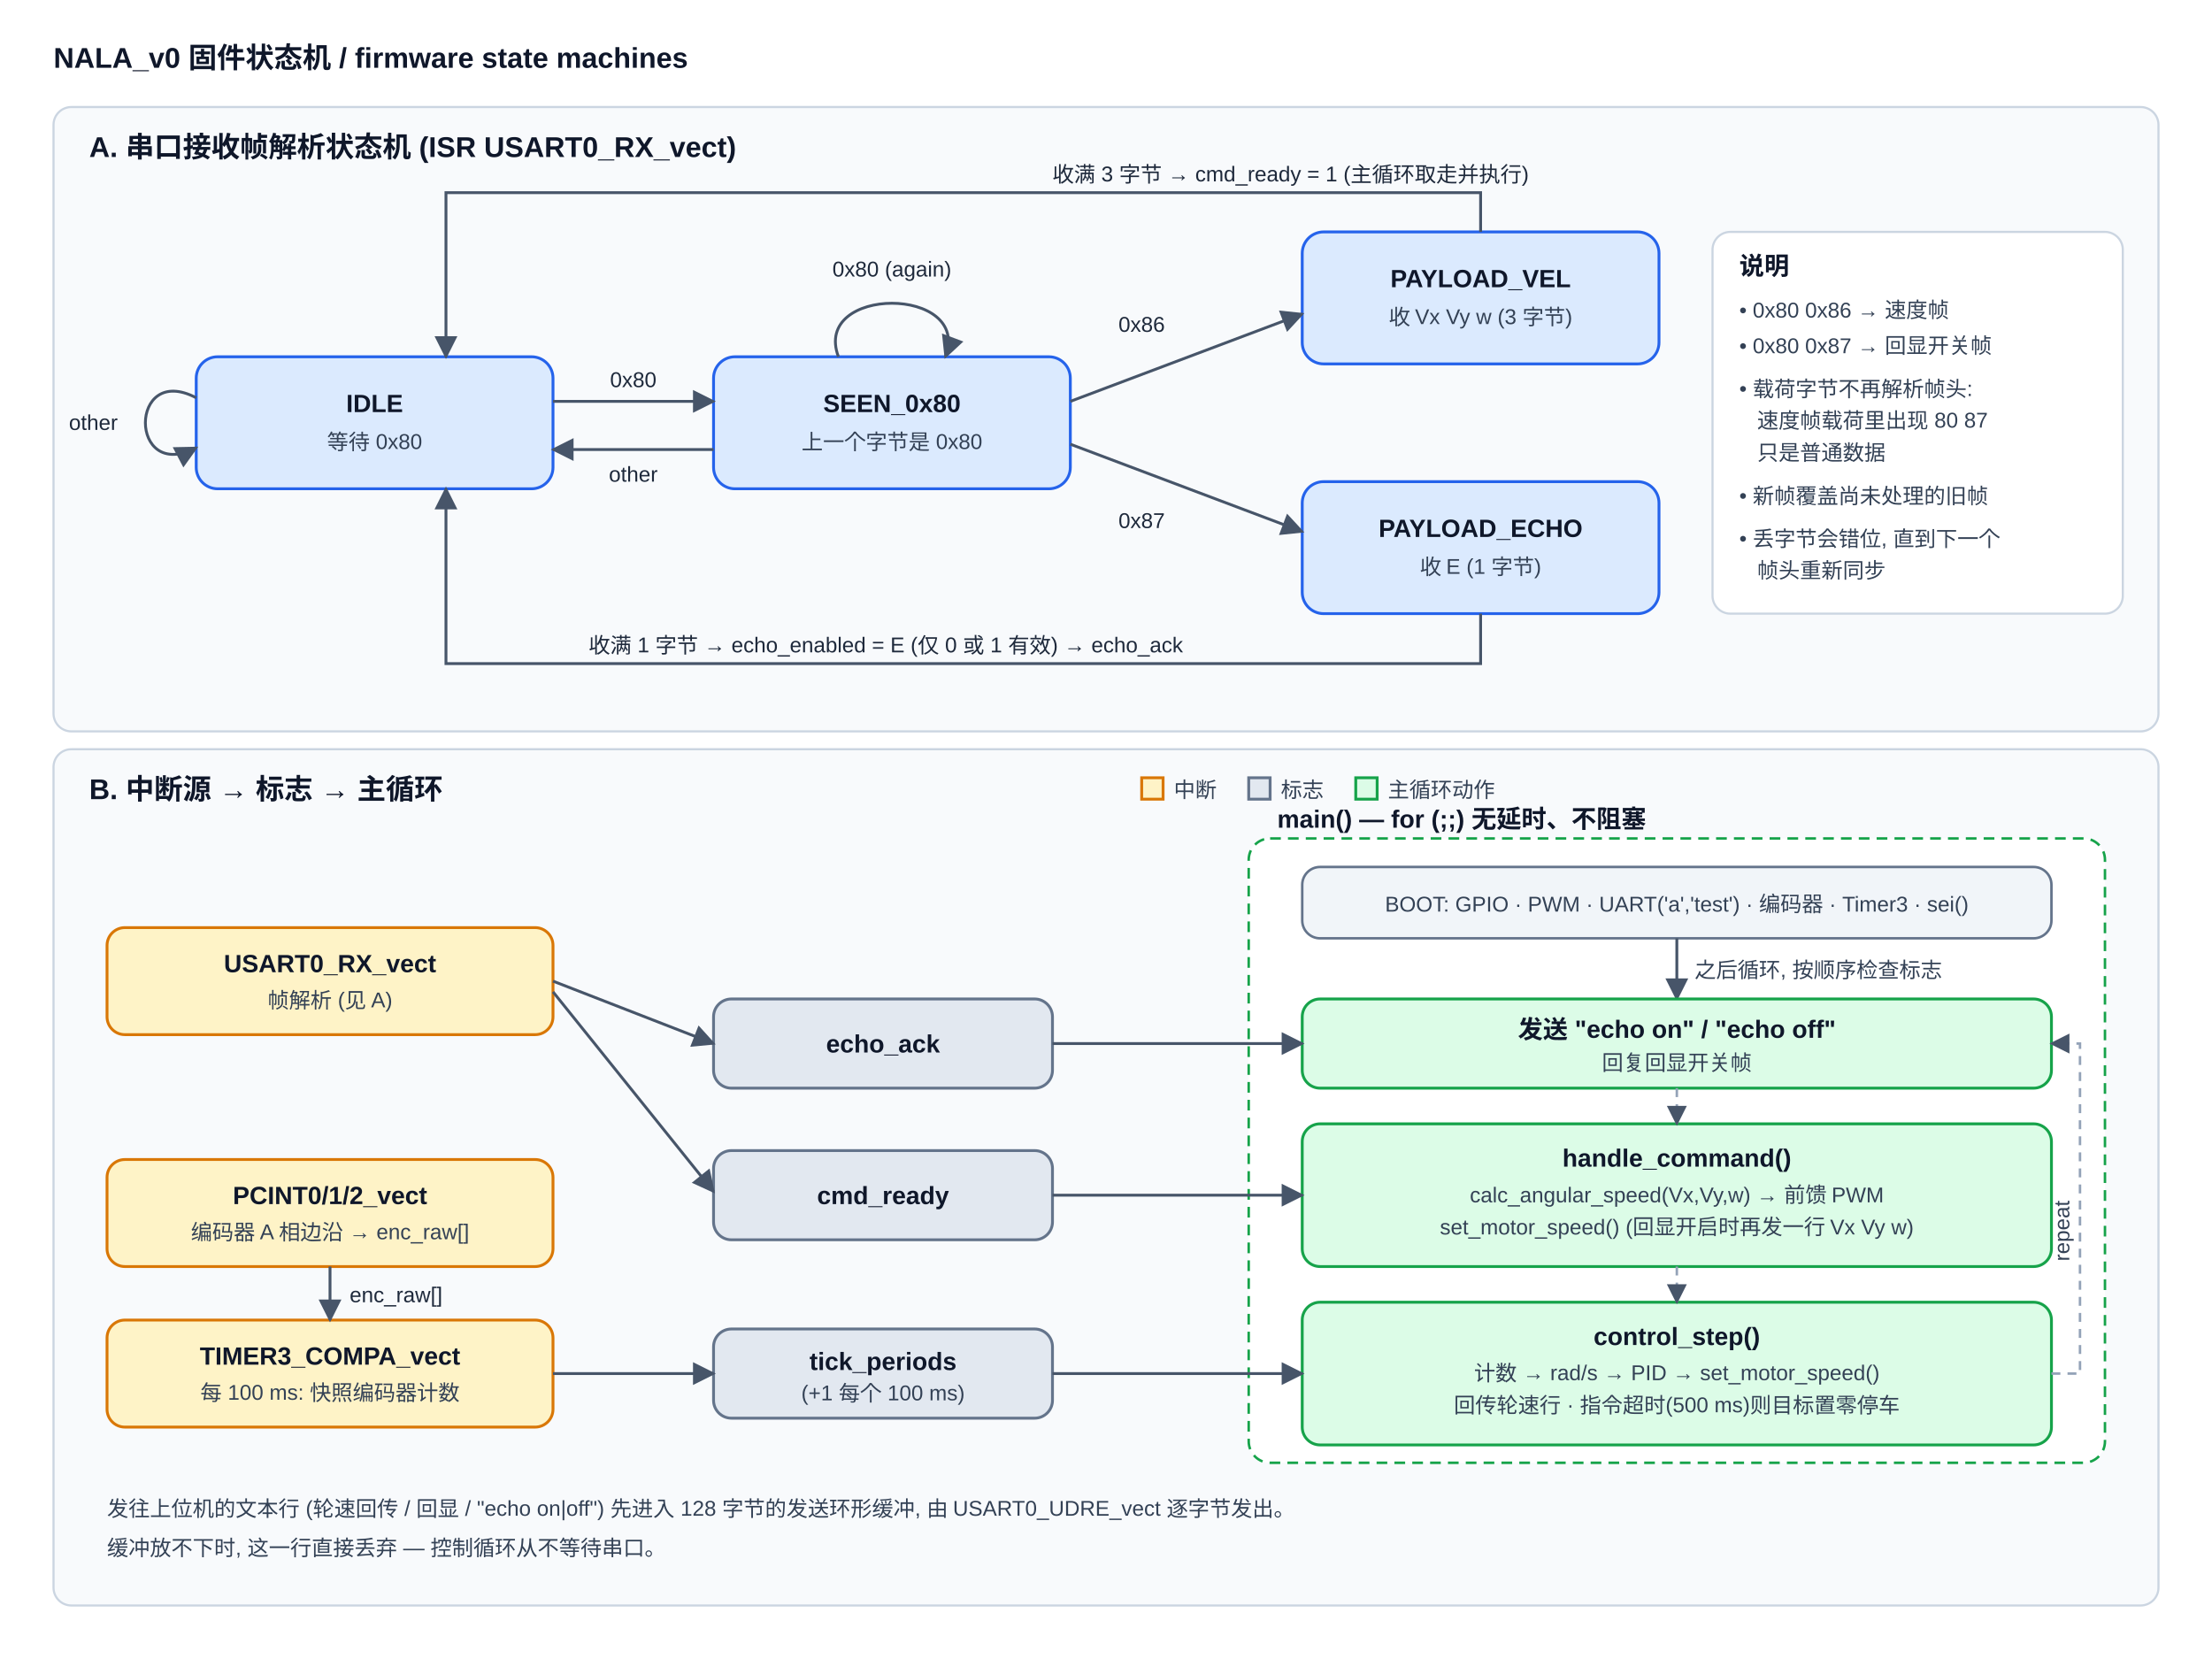
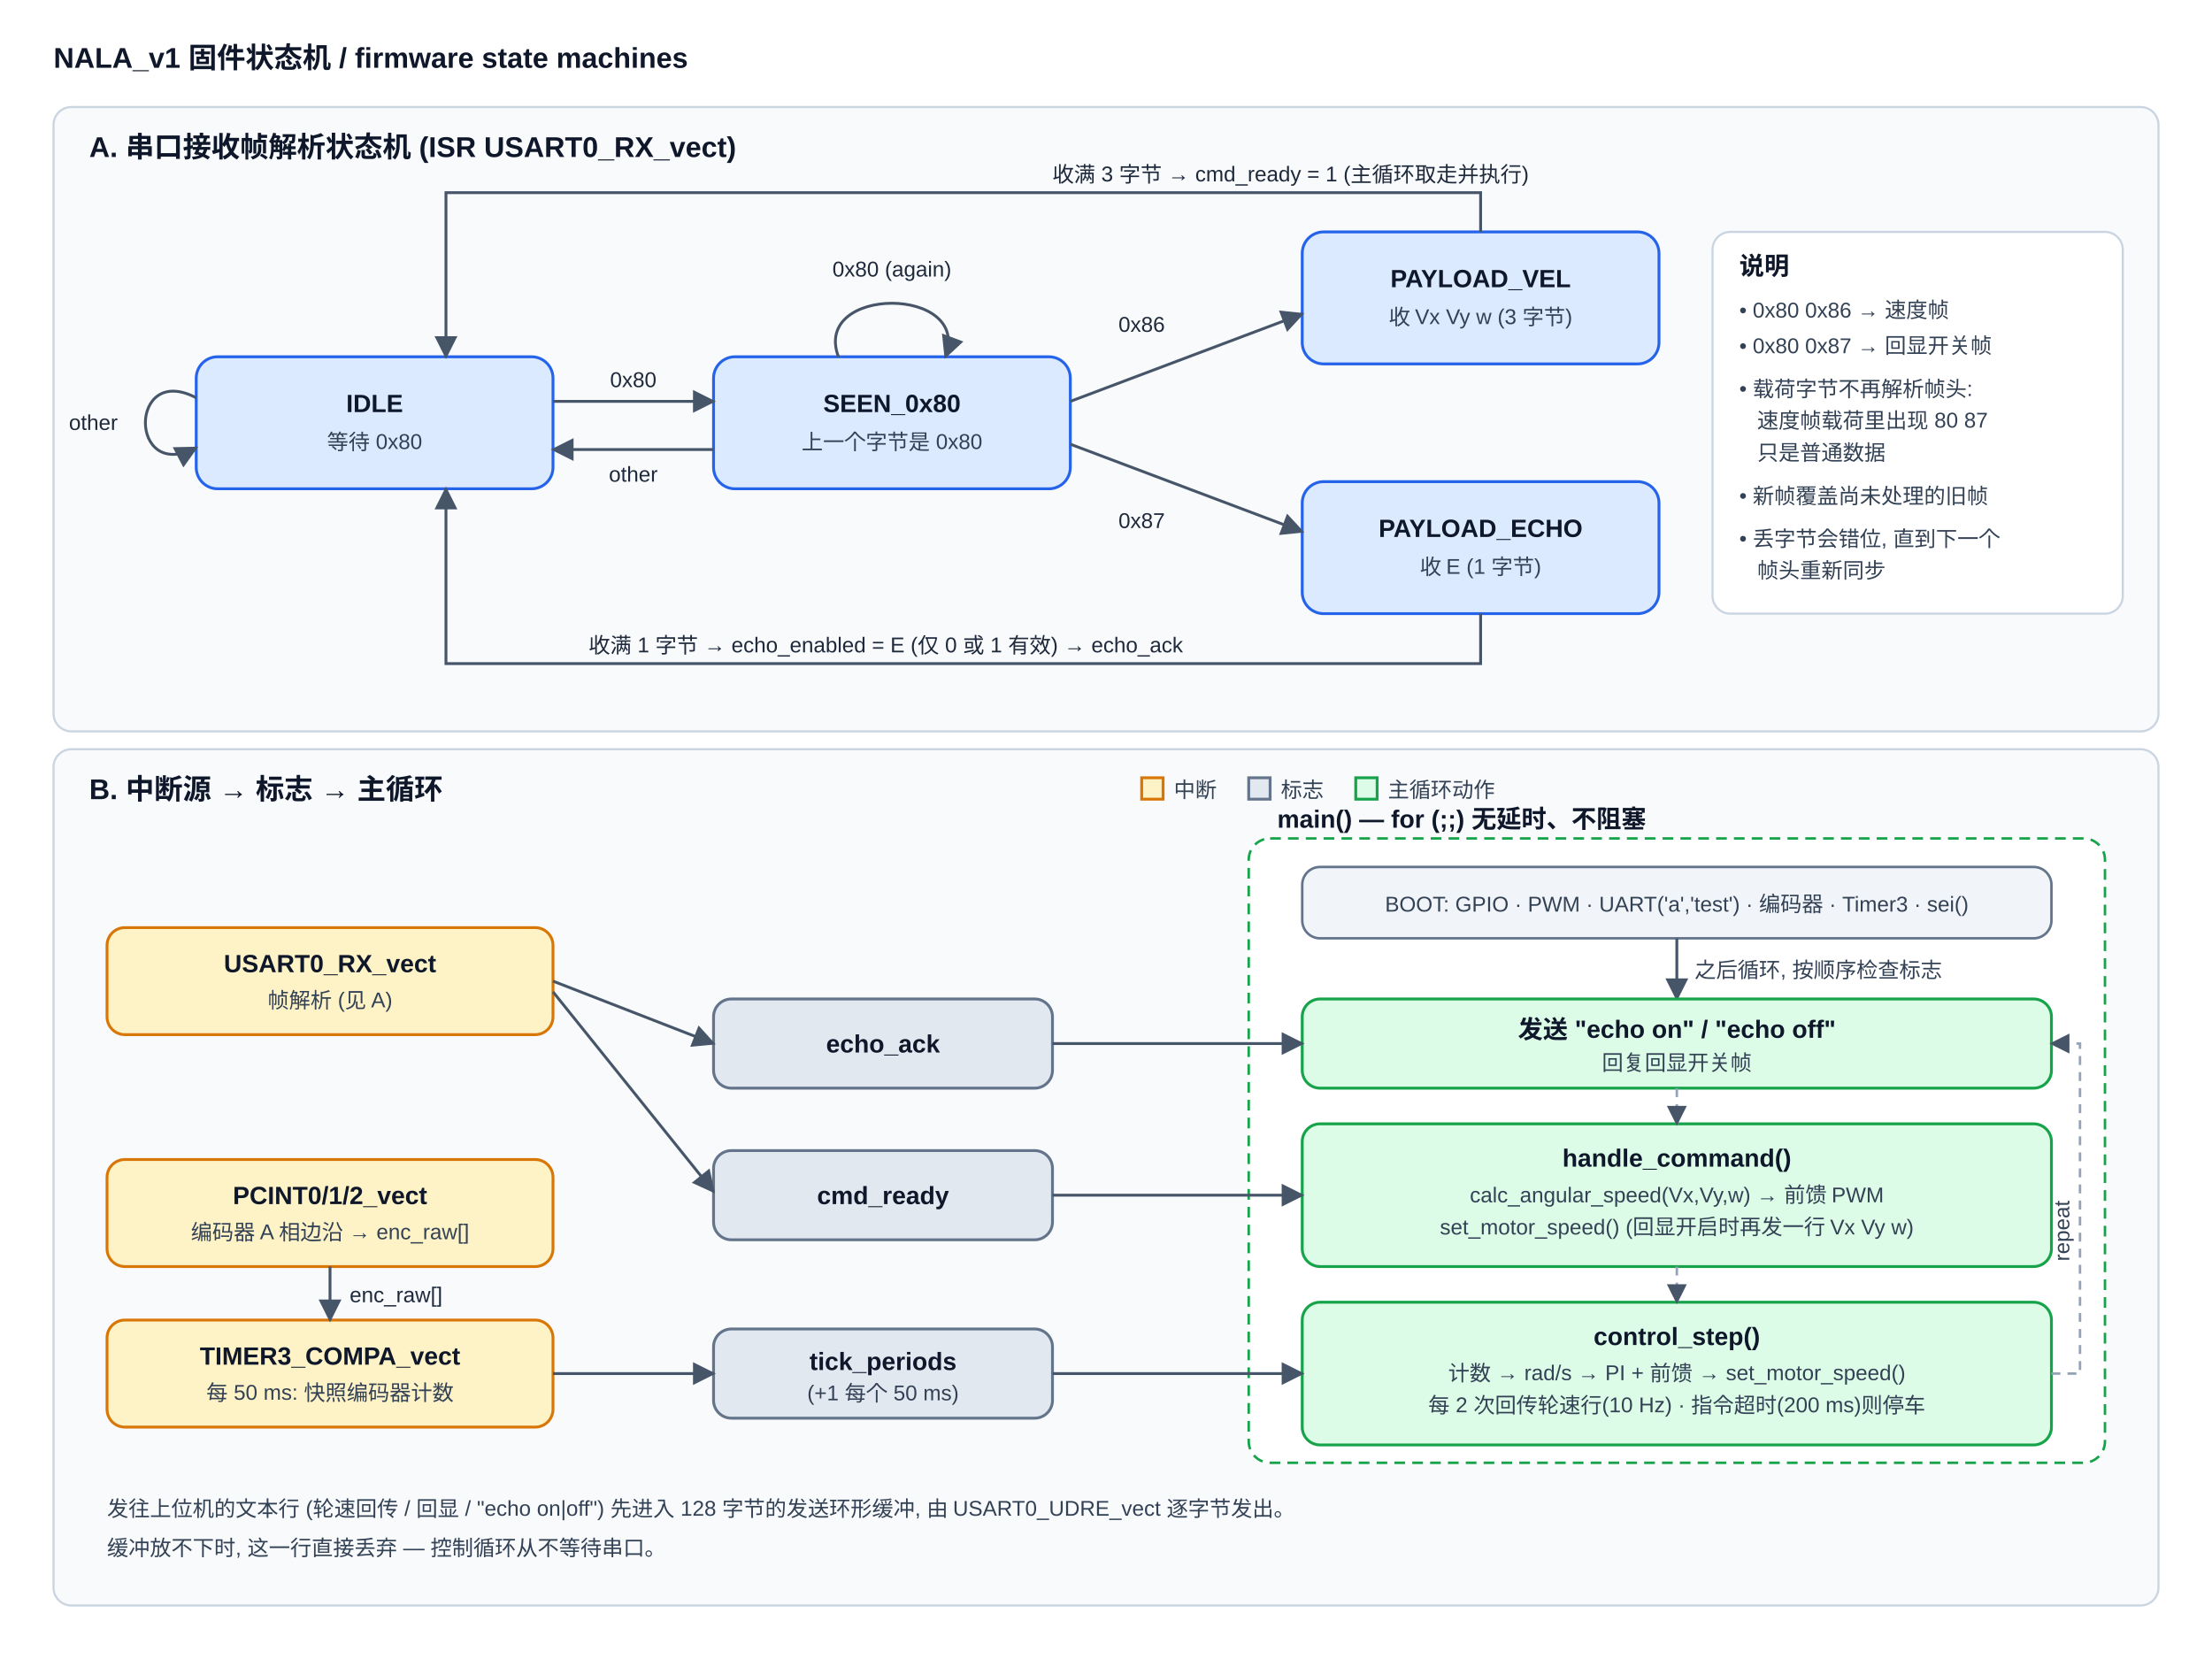
<svg xmlns="http://www.w3.org/2000/svg" viewBox="0 0 1240 930" width="1240" height="930" font-family="'Segoe UI','Microsoft YaHei',Arial,sans-serif">
  <defs>
    <marker id="arr" viewBox="0 0 10 10" refX="9" refY="5" markerWidth="8" markerHeight="8" orient="auto-start-reverse">
      <path d="M0,0 L10,5 L0,10 z" fill="#475569" />
    </marker>
    <style>
      .t   { font-size: 14px; font-weight: 600; fill: #0f172a; }
      .s   { font-size: 12px; fill: #334155; }
      .l   { font-size: 12px; fill: #1e293b; }
      .h   { font-size: 16px; font-weight: 700; fill: #0f172a; }
      .ln  { stroke: #475569; stroke-width: 1.6; fill: none; marker-end: url(#arr); }
      .ld  { stroke: #94a3b8; stroke-width: 1.4; fill: none; stroke-dasharray: 5 4; marker-end: url(#arr); }
      .st  { fill: #dbeafe; stroke: #2563eb; stroke-width: 1.6; }
      .isr { fill: #fef3c7; stroke: #d97706; stroke-width: 1.6; }
      .flg { fill: #e2e8f0; stroke: #64748b; stroke-width: 1.6; }
      .act { fill: #dcfce7; stroke: #16a34a; stroke-width: 1.6; }
      .pnl { fill: #f8fafc; stroke: #cbd5e1; stroke-width: 1.2; }
    </style>
  </defs>
  <rect width="1240" height="930" fill="#ffffff" />
-   <text x="30" y="38" class="h" font-size="20">NALA_v0 固件状态机 / firmware state machines</text>
+   <text x="30" y="38" class="h" font-size="20">NALA_v1 固件状态机 / firmware state machines</text>
  <rect x="30" y="60" width="1180" height="350" rx="10" class="pnl" />
  <text x="50" y="88" class="h">A. 串口接收帧解析状态机 (ISR USART0_RX_vect)</text>
  <rect x="110" y="200" width="200" height="74" rx="12" class="st" />
  <text x="210" y="231" text-anchor="middle" class="t">IDLE</text>
  <text x="210" y="252" text-anchor="middle" class="s">等待 0x80</text>
  <rect x="400" y="200" width="200" height="74" rx="12" class="st" />
  <text x="500" y="231" text-anchor="middle" class="t">SEEN_0x80</text>
  <text x="500" y="252" text-anchor="middle" class="s">上一个字节是 0x80</text>
  <rect x="730" y="130" width="200" height="74" rx="12" class="st" />
  <text x="830" y="161" text-anchor="middle" class="t">PAYLOAD_VEL</text>
  <text x="830" y="182" text-anchor="middle" class="s">收 Vx Vy w (3 字节)</text>
  <rect x="730" y="270" width="200" height="74" rx="12" class="st" />
  <text x="830" y="301" text-anchor="middle" class="t">PAYLOAD_ECHO</text>
  <text x="830" y="322" text-anchor="middle" class="s">收 E (1 字节)</text>
  <path d="M310,225 H400" class="ln" />
  <text x="355" y="217" text-anchor="middle" class="l">0x80</text>
  <path d="M400,252 H310" class="ln" />
  <text x="355" y="270" text-anchor="middle" class="l">other</text>
  <path d="M110,223 C72,203 72,271 110,251" class="ln" />
  <text x="66" y="241" text-anchor="end" class="l">other</text>
  <path d="M470,200 C455,160 545,160 530,200" class="ln" />
  <text x="500" y="155" text-anchor="middle" class="l">0x80 (again)</text>
  <path d="M600,225 L730,176" class="ln" />
  <text x="640" y="186" text-anchor="middle" class="l">0x86</text>
  <path d="M600,249 L730,298" class="ln" />
  <text x="640" y="296" text-anchor="middle" class="l">0x87</text>
  <path d="M830,130 V108 H250 V200" class="ln" />
  <text x="590" y="102" text-anchor="start" class="l">收满 3 字节 → cmd_ready = 1 (主循环取走并执行)</text>
  <path d="M830,344 V372 H250 V274" class="ln" />
  <text x="330" y="366" text-anchor="start" class="l">收满 1 字节 → echo_enabled = E (仅 0 或 1 有效) → echo_ack</text>
  <rect x="960" y="130" width="230" height="214" rx="10" fill="#ffffff" stroke="#cbd5e1" stroke-width="1.2" />
  <text x="975" y="154" class="t">说明</text>
  <text x="975" y="178" class="s">• 0x80 0x86 → 速度帧</text>
  <text x="975" y="198" class="s">• 0x80 0x87 → 回显开关帧</text>
  <text x="975" y="222" class="s">• 载荷字节不再解析帧头:</text>
  <text x="985" y="240" class="s">速度帧载荷里出现 80 87</text>
  <text x="985" y="258" class="s">只是普通数据</text>
  <text x="975" y="282" class="s">• 新帧覆盖尚未处理的旧帧</text>
  <text x="975" y="306" class="s">• 丢字节会错位, 直到下一个</text>
  <text x="985" y="324" class="s">帧头重新同步</text>
  <rect x="30" y="420" width="1180" height="480" rx="10" class="pnl" />
  <text x="50" y="448" class="h">B. 中断源 → 标志 → 主循环</text>
  <rect x="640" y="436" width="12" height="12" class="isr" />
  <text x="658" y="447" class="s">中断</text>
  <rect x="700" y="436" width="12" height="12" class="flg" />
  <text x="718" y="447" class="s">标志</text>
  <rect x="760" y="436" width="12" height="12" class="act" />
  <text x="778" y="447" class="s">主循环动作</text>
  <rect x="60" y="520" width="250" height="60" rx="10" class="isr" />
  <text x="185" y="545" text-anchor="middle" class="t">USART0_RX_vect</text>
  <text x="185" y="565" text-anchor="middle" class="s">帧解析 (见 A)</text>
  <rect x="60" y="650" width="250" height="60" rx="10" class="isr" />
  <text x="185" y="675" text-anchor="middle" class="t">PCINT0/1/2_vect</text>
  <text x="185" y="695" text-anchor="middle" class="s">编码器 A 相边沿 → enc_raw[]</text>
  <rect x="60" y="740" width="250" height="60" rx="10" class="isr" />
  <text x="185" y="765" text-anchor="middle" class="t">TIMER3_COMPA_vect</text>
-   <text x="185" y="785" text-anchor="middle" class="s">每 100 ms: 快照编码器计数</text>
+   <text x="185" y="785" text-anchor="middle" class="s">每 50 ms: 快照编码器计数</text>
  <path d="M185,710 V740" class="ln" />
  <text x="196" y="730" class="l">enc_raw[]</text>
  <rect x="400" y="560" width="190" height="50" rx="10" class="flg" />
  <text x="495" y="590" text-anchor="middle" class="t">echo_ack</text>
  <rect x="400" y="645" width="190" height="50" rx="10" class="flg" />
  <text x="495" y="675" text-anchor="middle" class="t">cmd_ready</text>
  <rect x="400" y="745" width="190" height="50" rx="10" class="flg" />
  <text x="495" y="768" text-anchor="middle" class="t">tick_periods</text>
-   <text x="495" y="785" text-anchor="middle" class="s">(+1 每个 100 ms)</text>
+   <text x="495" y="785" text-anchor="middle" class="s">(+1 每个 50 ms)</text>
  <path d="M310,550 L400,585" class="ln" />
  <path d="M310,556 L400,668" class="ln" />
  <path d="M310,770 H400" class="ln" />
  <rect x="700" y="470" width="480" height="350" rx="12" fill="#ffffff" stroke="#16a34a" stroke-width="1.4" stroke-dasharray="6 4" />
  <text x="716" y="464" class="t">main()  —  for (;;)  无延时、不阻塞</text>
  <rect x="730" y="486" width="420" height="40" rx="10" fill="#f1f5f9" stroke="#64748b" stroke-width="1.4" />
  <text x="940" y="511" text-anchor="middle" class="s">BOOT: GPIO · PWM · UART('a','test') · 编码器 · Timer3 · sei()</text>
  <path d="M940,526 V560" class="ln" />
  <text x="950" y="548" class="s">之后循环, 按顺序检查标志</text>
  <rect x="730" y="560" width="420" height="50" rx="10" class="act" />
  <text x="940" y="582" text-anchor="middle" class="t">发送 "echo on" / "echo off"</text>
  <text x="940" y="600" text-anchor="middle" class="s">回复回显开关帧</text>
  <rect x="730" y="630" width="420" height="80" rx="10" class="act" />
  <text x="940" y="654" text-anchor="middle" class="t">handle_command()</text>
  <text x="940" y="674" text-anchor="middle" class="s">calc_angular_speed(Vx,Vy,w) → 前馈 PWM</text>
  <text x="940" y="692" text-anchor="middle" class="s">set_motor_speed()  (回显开启时再发一行 Vx Vy w)</text>
  <rect x="730" y="730" width="420" height="80" rx="10" class="act" />
  <text x="940" y="754" text-anchor="middle" class="t">control_step()</text>
-   <text x="940" y="774" text-anchor="middle" class="s">计数 → rad/s → PID → set_motor_speed()</text>
-   <text x="940" y="792" text-anchor="middle" class="s">回传轮速行 · 指令超时(500 ms)则目标置零停车</text>
+   <text x="940" y="774" text-anchor="middle" class="s">计数 → rad/s → PI + 前馈 → set_motor_speed()</text>
+   <text x="940" y="792" text-anchor="middle" class="s">每 2 次回传轮速行(10 Hz) · 指令超时(200 ms)则停车</text>
  <path d="M590,585 H730" class="ln" />
  <path d="M590,670 H730" class="ln" />
  <path d="M590,770 H730" class="ln" />
  <path d="M940,610 V630" class="ld" />
  <path d="M940,710 V730" class="ld" />
  <path d="M1150,770 H1166 V585 H1150" class="ld" />
  <text x="1160" y="690" text-anchor="middle" class="s" transform="rotate(-90 1160 690)">repeat</text>
  <text x="60" y="850" class="s">发往上位机的文本行 (轮速回传 / 回显 / "echo on|off") 先进入 128 字节的发送环形缓冲, 由 USART0_UDRE_vect 逐字节发出。</text>
  <text x="60" y="872" class="s">缓冲放不下时, 这一行直接丢弃 — 控制循环从不等待串口。</text>
</svg>
